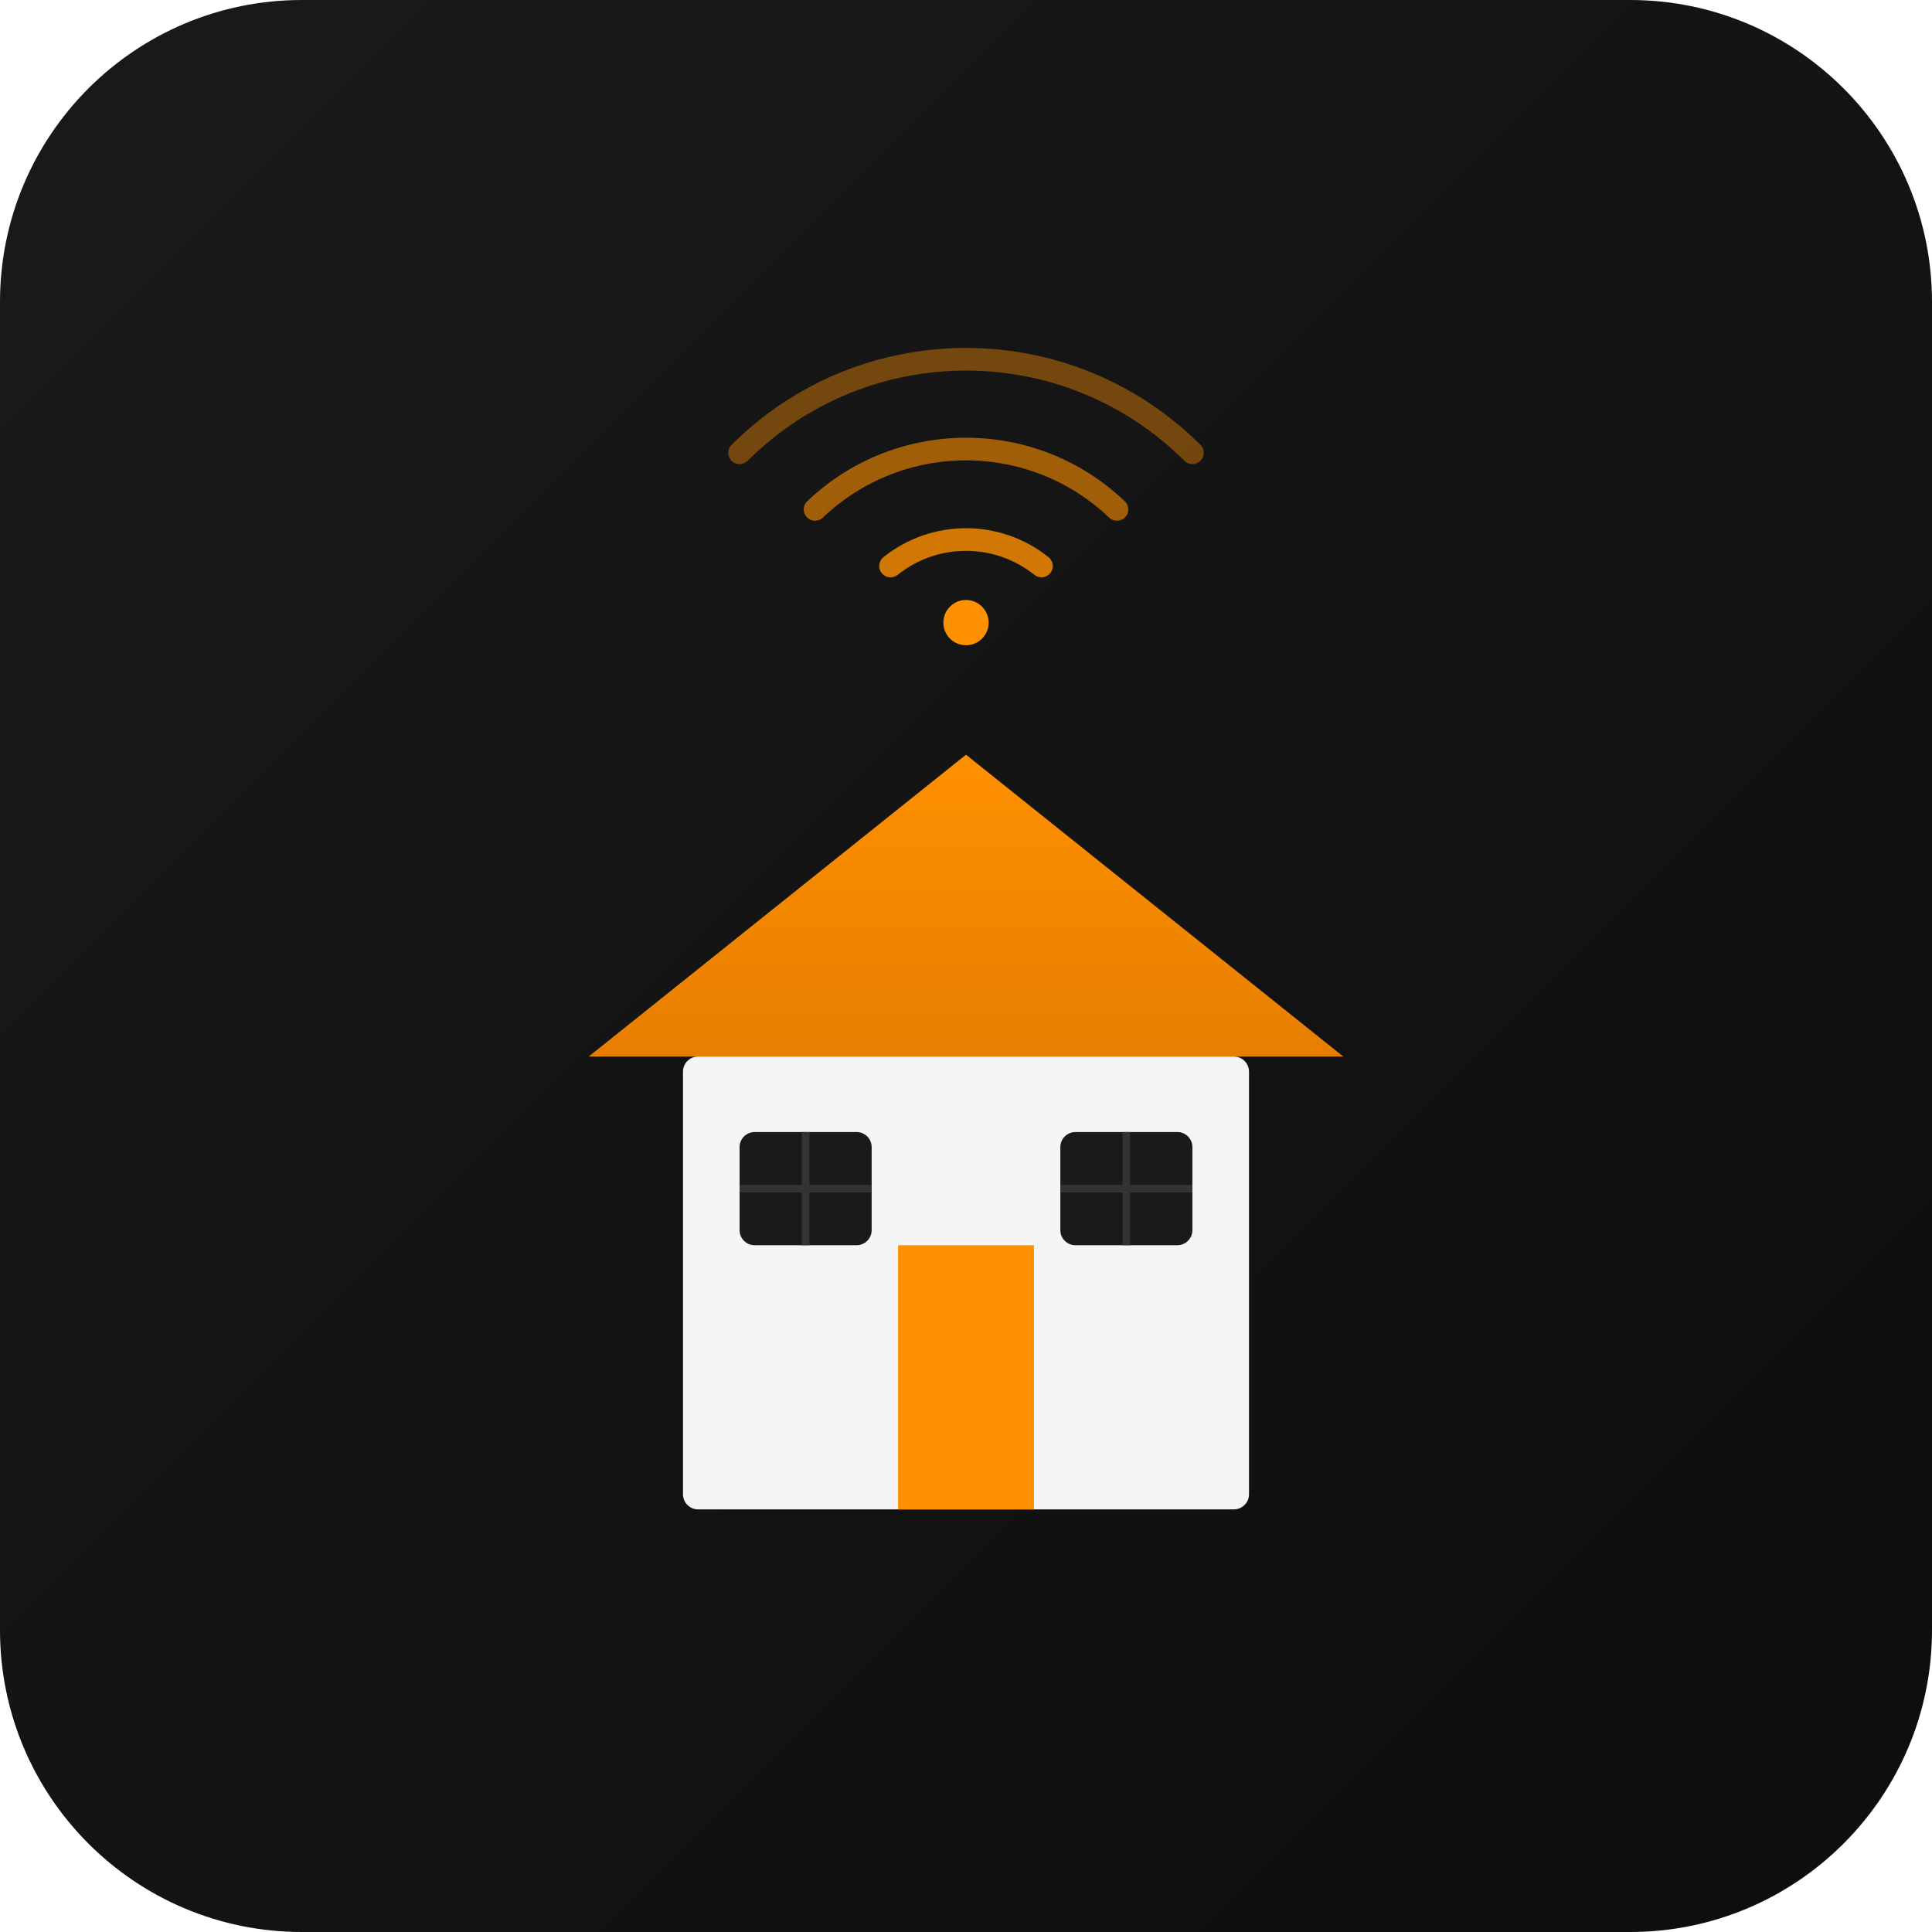
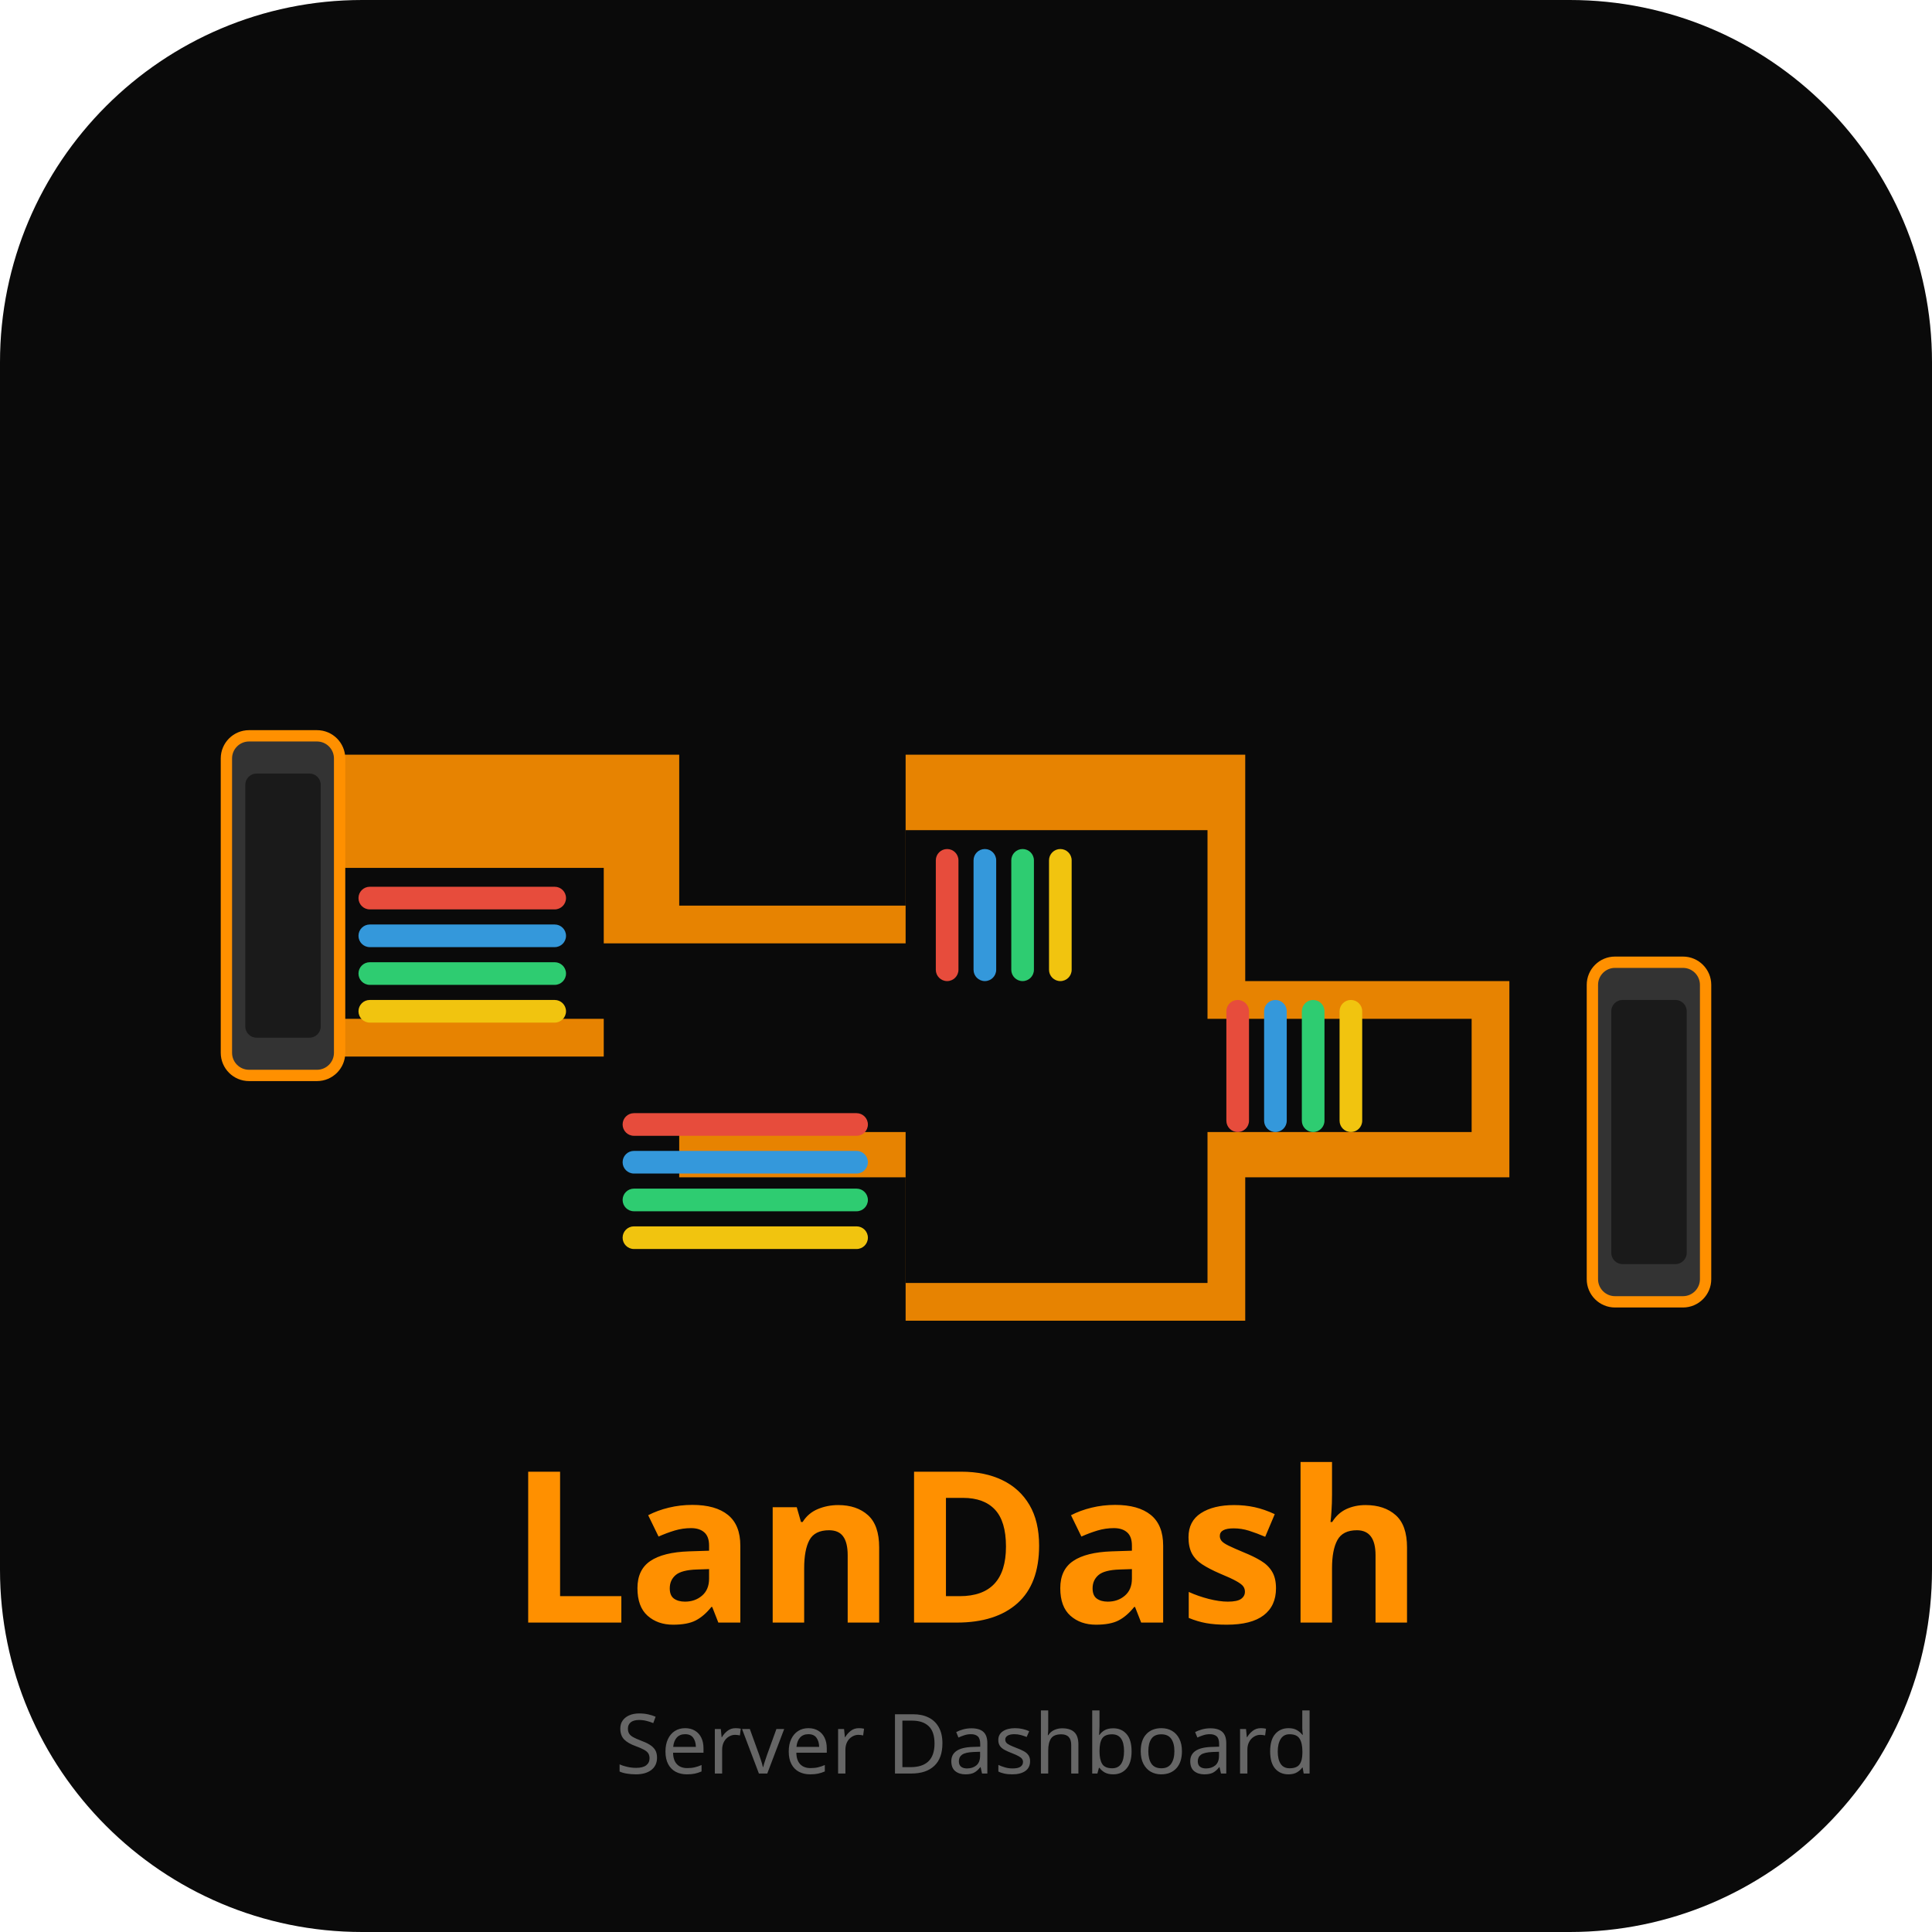
<svg xmlns="http://www.w3.org/2000/svg" viewBox="0 0 512 512">
-   <defs>
-     <linearGradient id="bg" x1="0%" y1="0%" x2="100%" y2="100%">
-       <stop offset="0%" style="stop-color:#1a1a1a" />
-       <stop offset="100%" style="stop-color:#0d0d0d" />
-     </linearGradient>
-     <linearGradient id="roof" x1="0%" y1="0%" x2="0%" y2="100%">
-       <stop offset="0%" style="stop-color:#ff9000" />
-       <stop offset="100%" style="stop-color:#e67e00" />
-     </linearGradient>
-   </defs>
-   <rect width="512" height="512" rx="80" fill="url(#bg)" />
-   <g transform="translate(256,140)">
-     <path d="M-60,-20 A85,85 0 0,1 60,-20" fill="none" stroke="#ff9000" stroke-width="6" stroke-linecap="round" opacity="0.4" />
-     <path d="M-40,-5 A58,58 0 0,1 40,-5" fill="none" stroke="#ff9000" stroke-width="6" stroke-linecap="round" opacity="0.6" />
-     <path d="M-20,10 A32,32 0 0,1 20,10" fill="none" stroke="#ff9000" stroke-width="6" stroke-linecap="round" opacity="0.8" />
-     <circle cx="0" cy="25" r="6" fill="#ff9000" />
-   </g>
-   <g transform="translate(256,280)">
-     <polygon points="-100,0 0,-80 100,0" fill="url(#roof)" />
-     <rect x="-75" y="0" width="150" height="120" fill="#f5f5f5" rx="4" />
-     <rect x="-18" y="50" width="36" height="70" fill="#ff9000" rx="18 18 0 0" />
-     <rect x="-60" y="20" width="35" height="30" fill="#1a1a1a" rx="4" />
-     <line x1="-42.5" y1="20" x2="-42.5" y2="50" stroke="#333" stroke-width="2" />
-     <line x1="-60" y1="35" x2="-25" y2="35" stroke="#333" stroke-width="2" />
-     <rect x="25" y="20" width="35" height="30" fill="#1a1a1a" rx="4" />
-     <line x1="42.5" y1="20" x2="42.5" y2="50" stroke="#333" stroke-width="2" />
-     <line x1="25" y1="35" x2="60" y2="35" stroke="#333" stroke-width="2" />
-   </g>
+   <rect width="512" height="512" rx="96" fill="#0a0a0a" />
+   <path d="M80 200 L180 200 L180 240 L240 240 L240 200 L330 200 L330 260 L400 260 L400 312 L330 312 L330 350 L240 350 L240 312 L180 312 L180 280 L80 280 Z" fill="#ff9000" opacity="0.9" />
+   <path d="M90 230 L160 230 L160 250 L240 250 L240 220 L320 220 L320 270 L390 270 L390 300 L320 300 L320 340 L240 340 L240 300 L160 300 L160 270 L90 270 Z" fill="#0a0a0a" />
+   <rect x="95" y="235" width="55" height="6" rx="3" fill="#e74c3c" />
+   <rect x="95" y="245" width="55" height="6" rx="3" fill="#3498db" />
+   <rect x="95" y="255" width="55" height="6" rx="3" fill="#2ecc71" />
+   <rect x="95" y="265" width="55" height="6" rx="3" fill="#f1c40f" />
+   <rect x="248" y="225" width="6" height="35" rx="3" fill="#e74c3c" />
+   <rect x="258" y="225" width="6" height="35" rx="3" fill="#3498db" />
+   <rect x="268" y="225" width="6" height="35" rx="3" fill="#2ecc71" />
+   <rect x="278" y="225" width="6" height="35" rx="3" fill="#f1c40f" />
+   <rect x="325" y="265" width="6" height="35" rx="3" fill="#e74c3c" />
+   <rect x="335" y="265" width="6" height="35" rx="3" fill="#3498db" />
+   <rect x="345" y="265" width="6" height="35" rx="3" fill="#2ecc71" />
+   <rect x="355" y="265" width="6" height="35" rx="3" fill="#f1c40f" />
+   <rect x="165" y="295" width="65" height="6" rx="3" fill="#e74c3c" />
+   <rect x="165" y="305" width="65" height="6" rx="3" fill="#3498db" />
+   <rect x="165" y="315" width="65" height="6" rx="3" fill="#2ecc71" />
+   <rect x="165" y="325" width="65" height="6" rx="3" fill="#f1c40f" />
+   <rect x="60" y="195" width="30" height="90" rx="6" fill="#333" stroke="#ff9000" stroke-width="3" />
+   <rect x="65" y="205" width="20" height="70" rx="3" fill="#1a1a1a" />
+   <rect x="422" y="255" width="30" height="90" rx="6" fill="#333" stroke="#ff9000" stroke-width="3" />
+   <rect x="427" y="265" width="20" height="70" rx="3" fill="#1a1a1a" />
+   <text x="256" y="430" text-anchor="middle" font-family="'SF Pro Rounded','Segoe UI',sans-serif" font-size="56" font-weight="900" fill="#ff9000">LanDash</text>
+   <text x="256" y="470" text-anchor="middle" font-family="'SF Pro Rounded','Segoe UI',sans-serif" font-size="22" fill="#666">Server Dashboard</text>
</svg>
